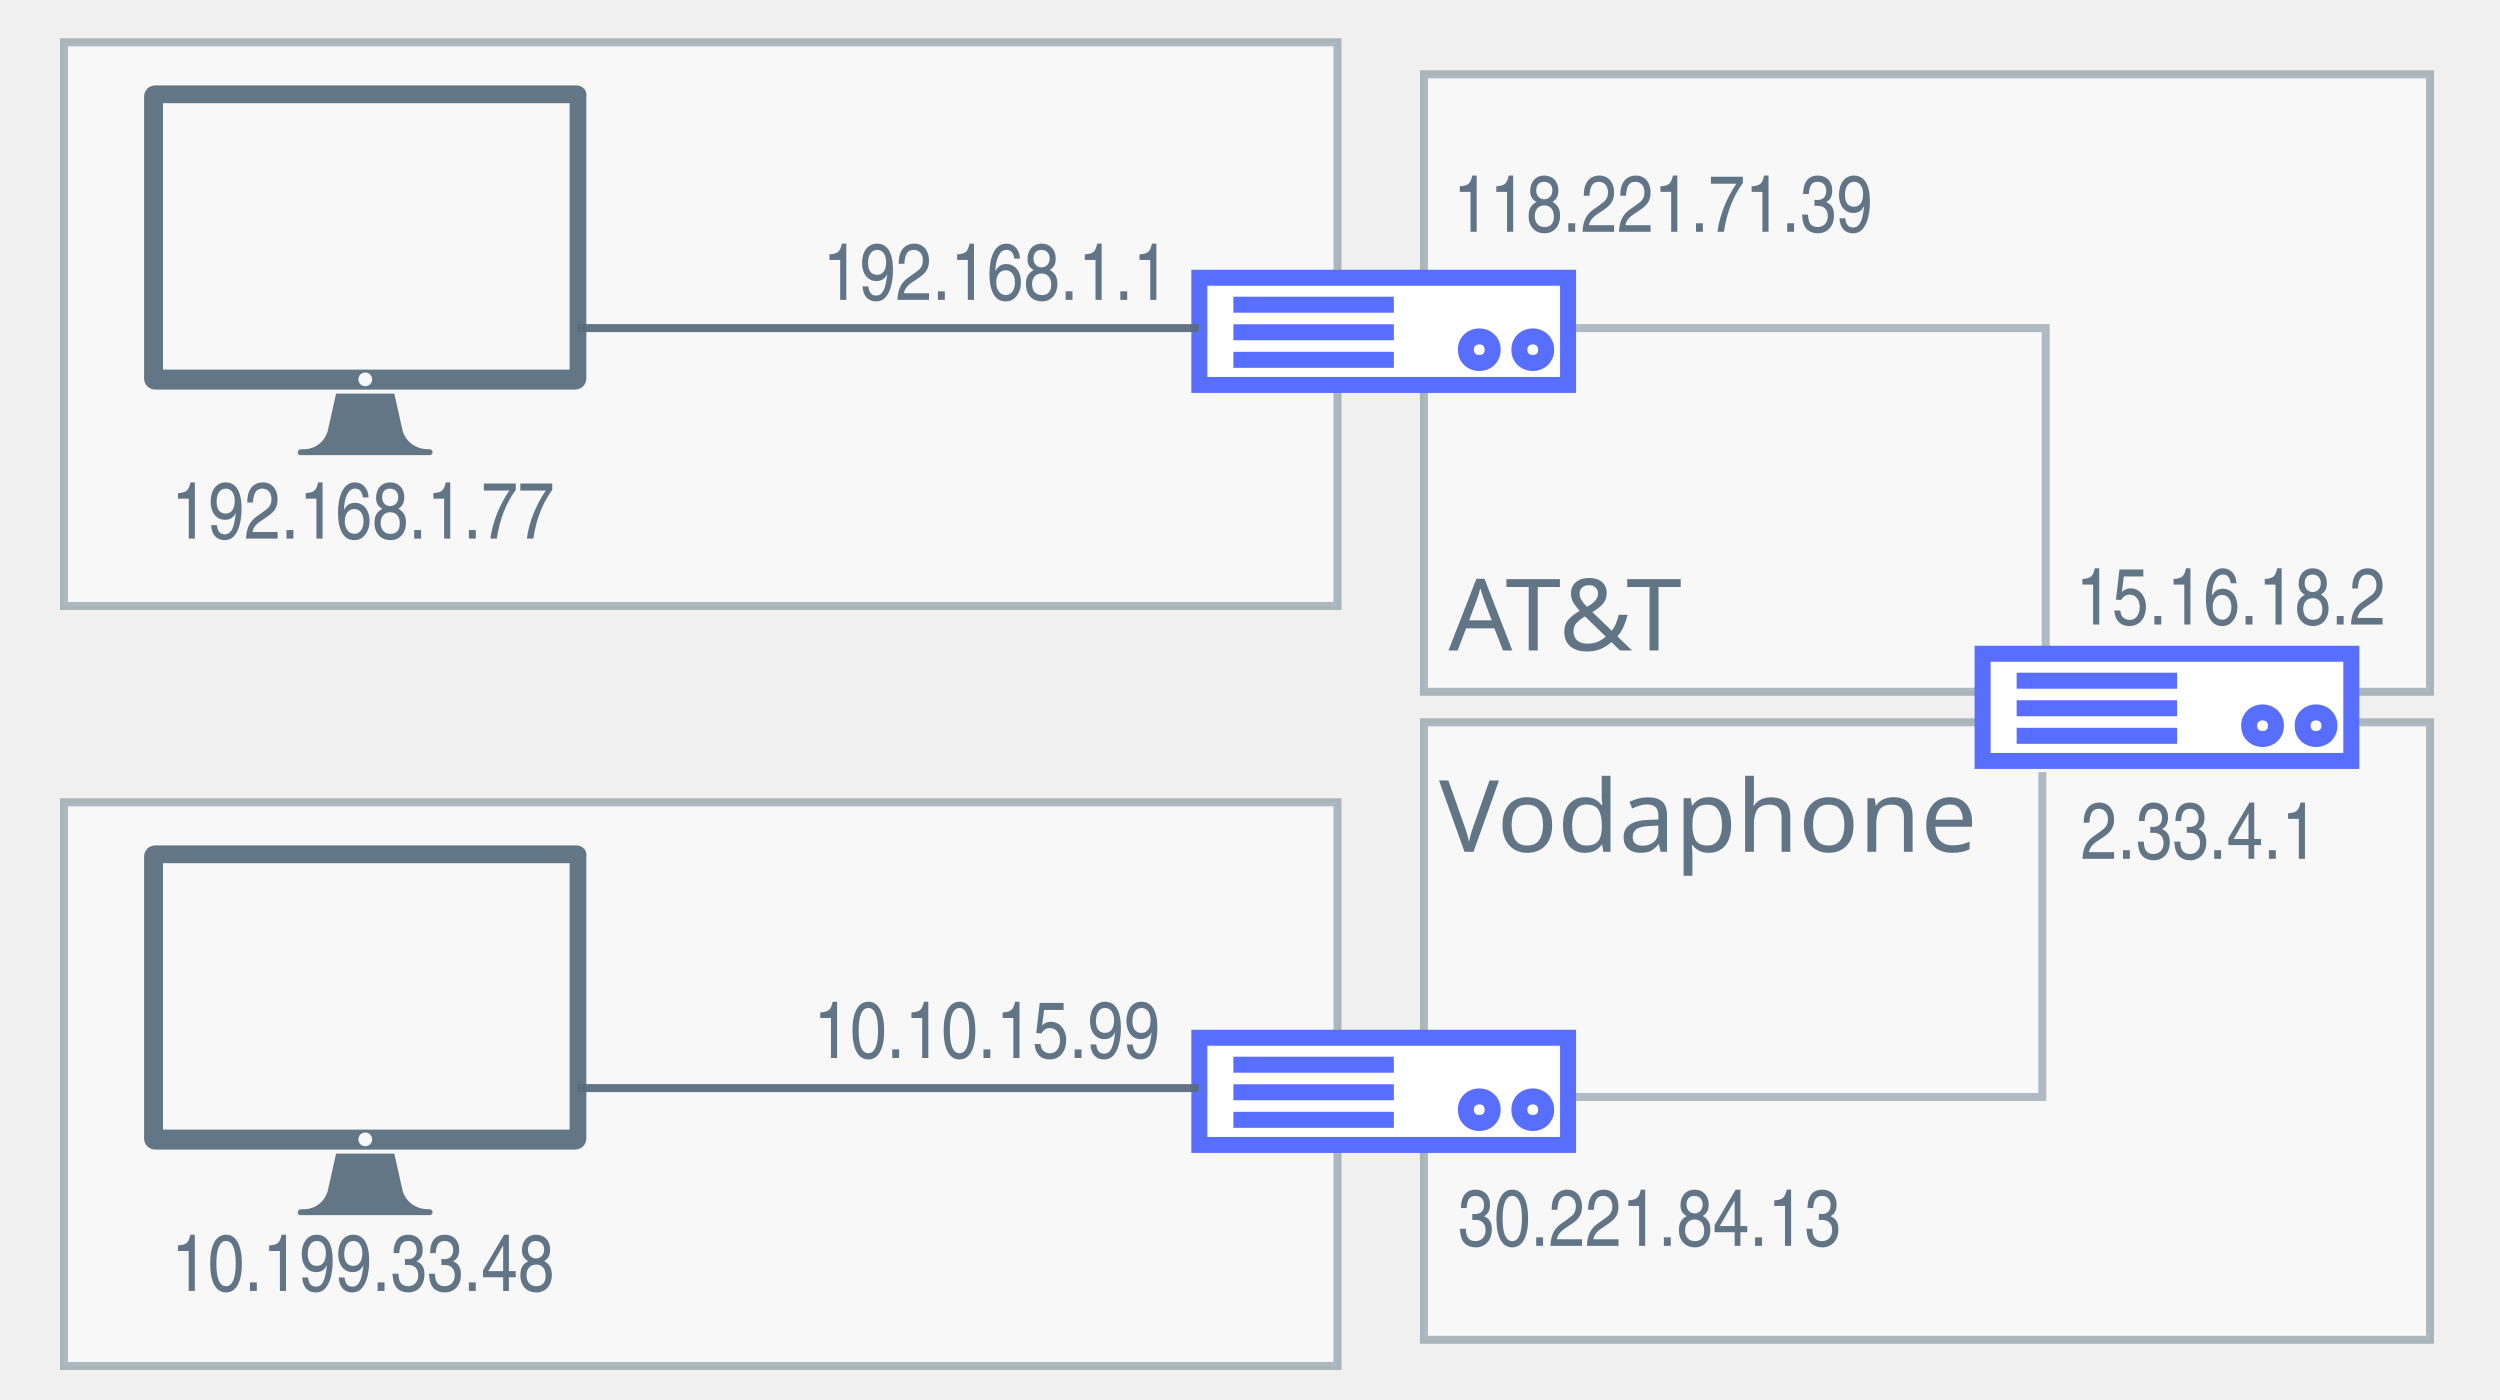
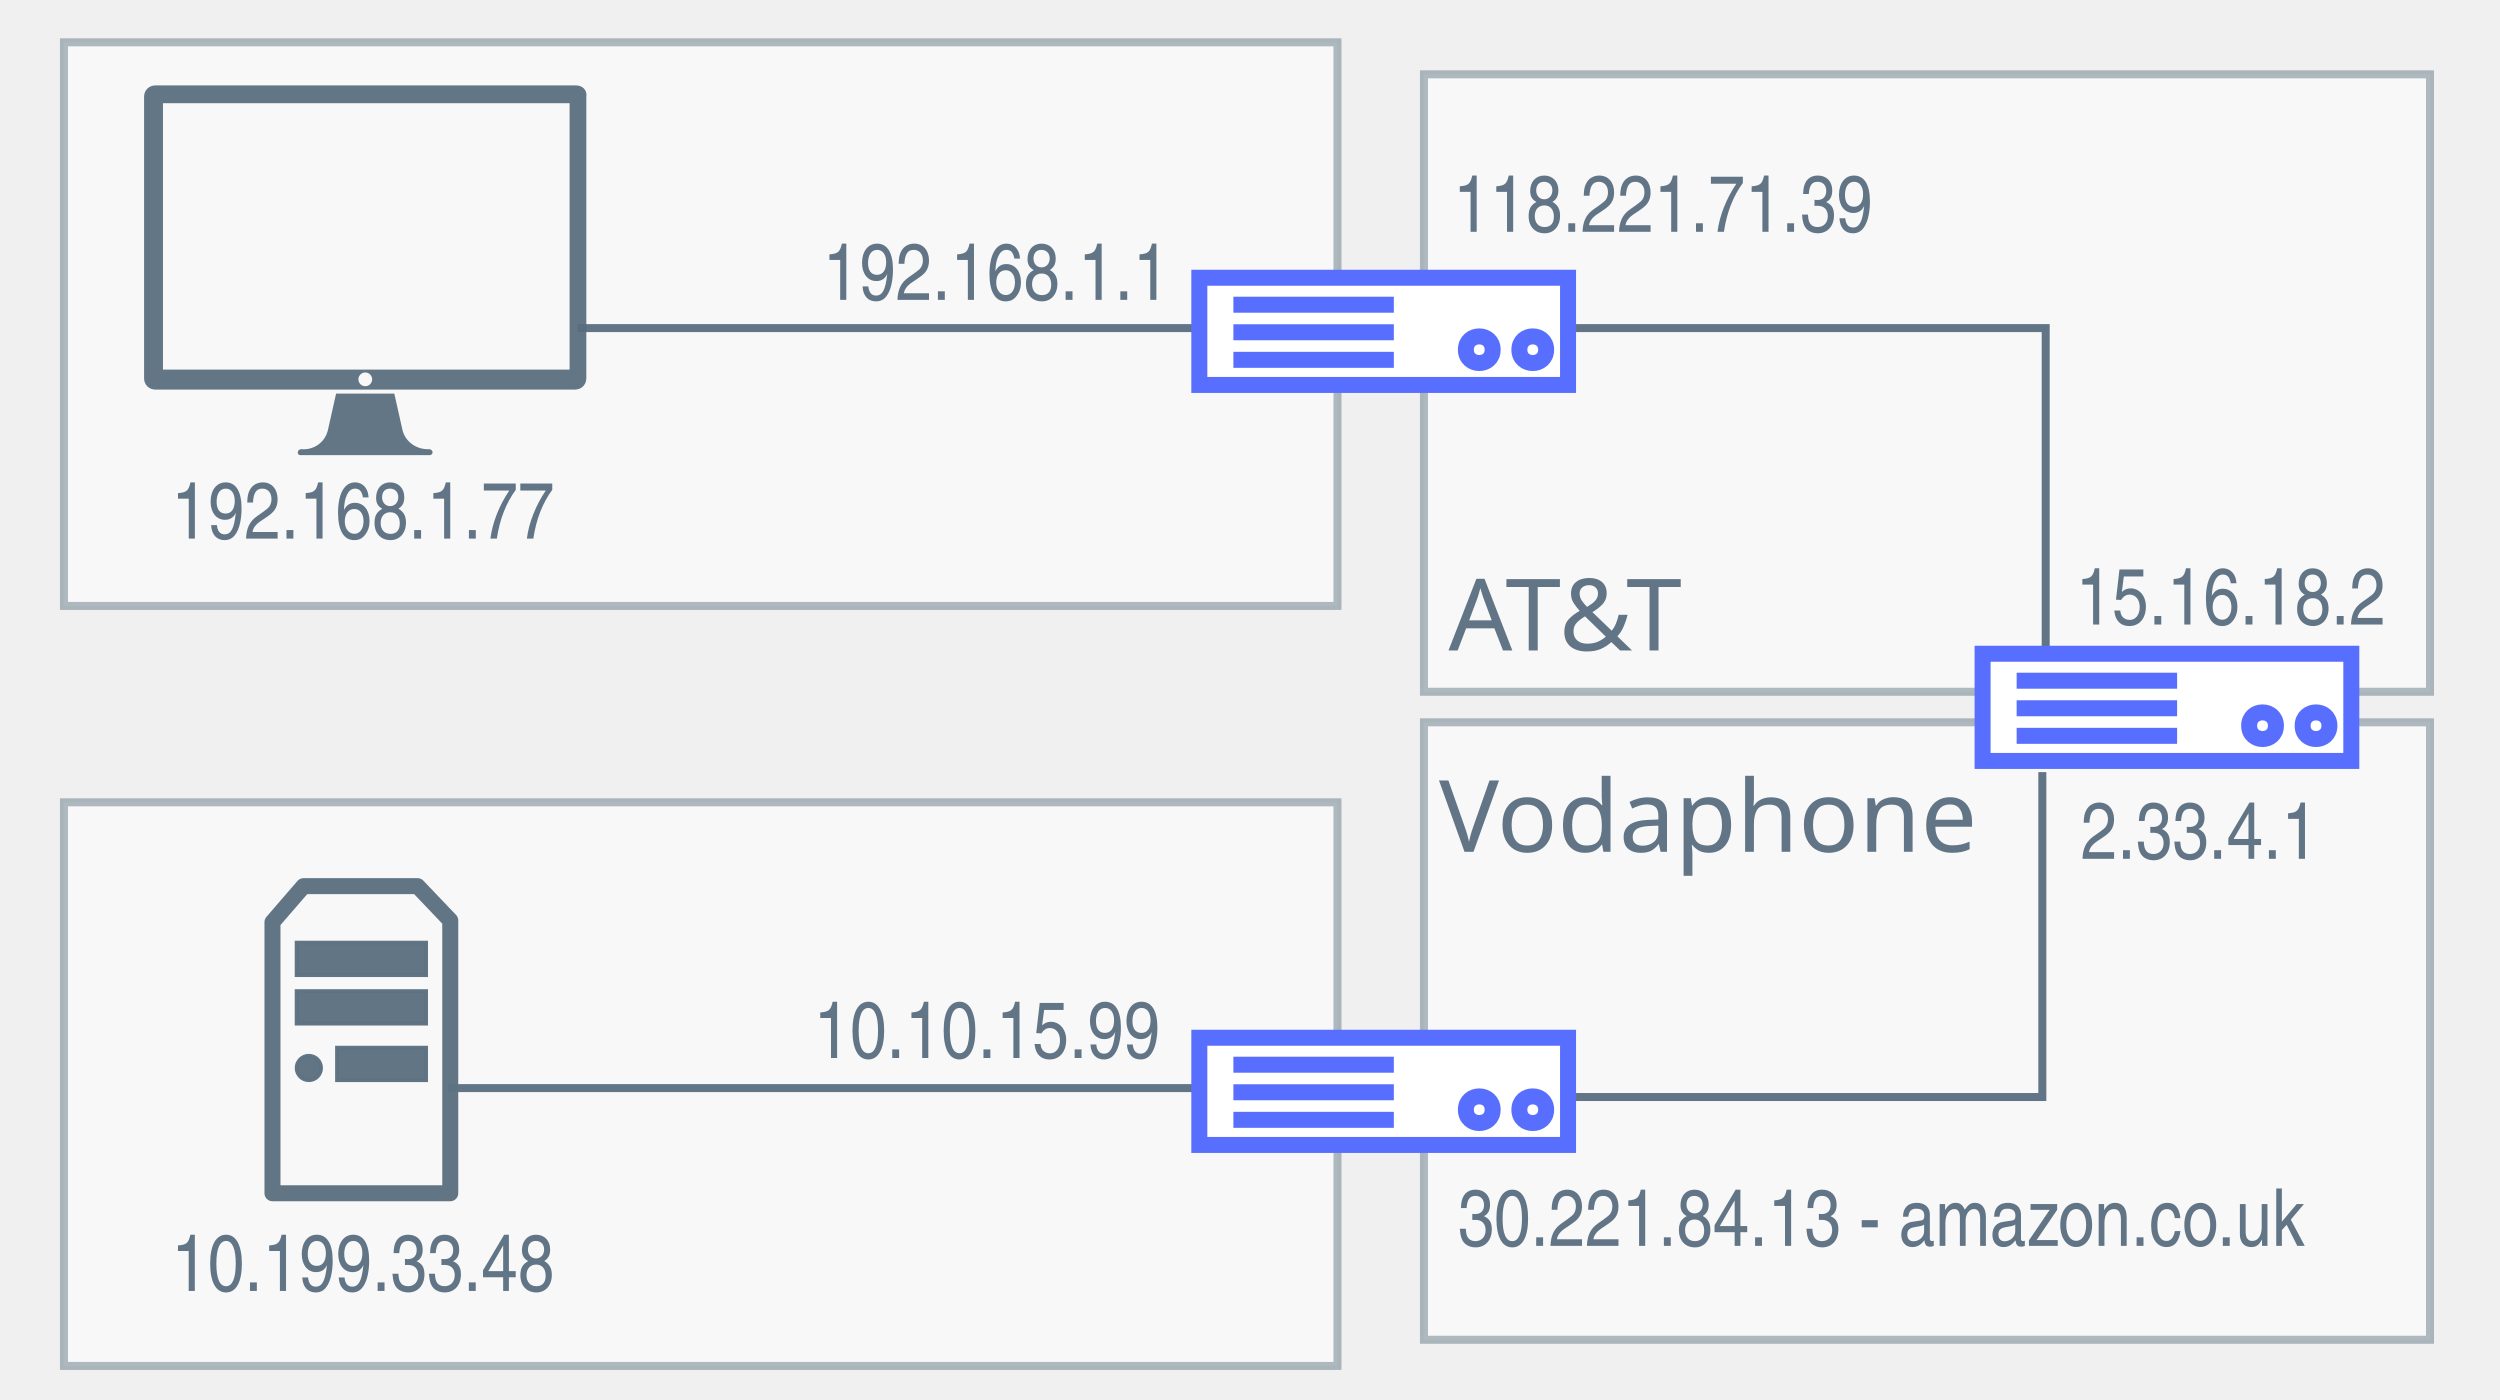
<svg xmlns="http://www.w3.org/2000/svg" width="625" height="350" viewBox="0 0 625 350" id="svg12163" version="1.1">
-   <defs id="defs12165" />
+   <defs id="defs12165">
+     <linearGradient id="linearGradient272">
+       <stop offset="0" style="stop-color:#474747;stop-opacity:0" id="stop273" />
+       <stop offset=".1" style="stop-color:#474747" id="stop275" />
+       <stop offset="0.9" style="stop-color:#474747" id="stop276" />
+       <stop offset="1" style="stop-color:#474747;stop-opacity:0" id="stop274" />
+     </linearGradient>
+   </defs>
  <g id="layer1" transform="translate(-1174.357,593.4261)">
-     <path id="path6304" d="m 1558.464,-319.169 126.477,0 0,-81.23" style="fill:none;fill-rule:evenodd;stroke:#586d7e;stroke-width:2;stroke-linecap:butt;stroke-linejoin:miter;stroke-miterlimit:4;stroke-dasharray:none;stroke-opacity:0.941" />
-     <path style="fill:none;fill-rule:evenodd;stroke:#586d7e;stroke-width:2;stroke-linecap:butt;stroke-linejoin:miter;stroke-miterlimit:4;stroke-dasharray:none;stroke-opacity:0.941" d="m 1558.462,-511.4 127.318,0 0,81.23" id="path6302" />
    <rect y="-574.844" x="1530.339" height="154.357" width="251.514" id="rect6230" style="fill:#ffffff;fill-opacity:0.502;stroke:#586e7f;stroke-width:2;stroke-miterlimit:4;stroke-dasharray:none;stroke-opacity:0.462" />
    <rect style="fill:#ffffff;fill-opacity:0.502;stroke:#586e7f;stroke-width:2;stroke-miterlimit:4;stroke-dasharray:none;stroke-opacity:0.462" id="rect6228" width="318.388" height="140.898" x="1190.339" y="-582.844" />
    <g transform="translate(-106.76,-387.857)" id="text4619" style="font-style:normal;font-weight:normal;font-size:45px;line-height:125%;font-family:sans-serif;letter-spacing:0px;word-spacing:0px;fill:#586e7f;fill-opacity:1;stroke:none;stroke-width:1px;stroke-linecap:butt;stroke-linejoin:miter;stroke-opacity:1" />
    <g id="g4491" transform="matrix(0.2285315,0,0,0.2285315,1128.964,-495.7909)" style="font-style:normal;font-weight:normal;font-size:medium;line-height:125%;font-family:sans-serif;letter-spacing:0px;word-spacing:0px;fill:#586e7f;fill-opacity:0.941;stroke:none;stroke-width:1px;stroke-linecap:butt;stroke-linejoin:miter;stroke-opacity:1">
      <path id="path4493" style="fill:#586e7f;fill-opacity:0.941" d="m 447.43,3.34 0,0.033 118.848,0 -8.85,39.527 c -2.95,13.569 -15.341,22.418 -28.91,21.238 l -0.59,0 c -1.77,0 -3.539,1.771 -3.539,3.539 0,1.771 1.181,2.951 2.359,2.951 l 0.59,0 50.147,0 11.801,0 17.699,0 11.209,0 50.736,0 0.59,0 c 1.181,-0.59 2.359,-1.772 2.359,-2.951 0,-1.77 -1.77,-3.539 -3.539,-3.539 l -0.59,0 c -13.569,0.59 -25.959,-8.259 -28.908,-21.238 l -8.852,-39.527 151.26,0 0,-0.033 -333.82,0 z M 368.637,-333.794 c -7.079,0 -12.389,5.309 -12.389,12.389 l 0,307.967 c 0,7.079 5.31,12.389 12.389,12.389 l 197.641,0 -0.006,0.029 63.725,0 -0.006,-0.029 197.641,0 c 7.08,0 12.391,-5.31 12.391,-12.389 l 0,-307.967 c 1.181,-7.08 -4.127,-12.389 -11.207,-12.389 l -460.178,0 z m 8.26,19.469 444.838,0 0,291.445 -0.59,0 -444.248,0 0,-291.445 z m 221.32,294.551 a 7.525,7.525 0 0 1 7.525,7.523 7.525,7.525 0 0 1 -7.525,7.525 7.525,7.525 0 0 1 -7.524,-7.525 7.525,7.525 0 0 1 7.524,-7.523 z" />
-     </g>
-     <g id="g6212" transform="translate(-3.88627,-16.82369)" style="fill:#ffffff;fill-opacity:1;stroke:#586eff;stroke-opacity:1">
-       <path style="fill:#ffffff;fill-opacity:1;fill-rule:evenodd;stroke:#586eff;stroke-width:4;stroke-miterlimit:10;stroke-dasharray:none;stroke-opacity:1" d="m 1478.075,-507.164 92.179,0 0,26.796 -92.179,0 z" id="path732" />
-       <path style="fill:#ffffff;fill-rule:evenodd;stroke:#586eff;stroke-width:4;stroke-miterlimit:10;stroke-dasharray:none;stroke-opacity:1;fill-opacity:1" d="m 1551.403,-489.173 c 0,4.441 -6.689,4.441 -6.689,0 0,-4.441 6.689,-4.441 6.689,0" id="path742" />
-       <path id="path4471" d="m 1564.777,-489.173 c 0,4.441 -6.689,4.441 -6.689,0 0,-4.441 6.689,-4.441 6.689,0" style="fill:#ffffff;fill-rule:evenodd;stroke:#586eff;stroke-width:4;stroke-miterlimit:10;stroke-dasharray:none;stroke-opacity:1;fill-opacity:1" />
-       <path id="path4473" d="m 1486.588,-500.426 40.115,0" style="fill:#ffffff;fill-opacity:1;fill-rule:evenodd;stroke:#586eff;stroke-width:4;stroke-miterlimit:10;stroke-dasharray:none;stroke-opacity:1" />
-       <path style="fill:#ffffff;fill-opacity:1;fill-rule:evenodd;stroke:#586eff;stroke-width:4;stroke-miterlimit:10;stroke-dasharray:none;stroke-opacity:1" d="m 1486.588,-486.645 40.115,0" id="path4475" />
-       <path id="path4477" d="m 1486.588,-493.535 40.115,0" style="fill:#ffffff;fill-opacity:1;fill-rule:evenodd;stroke:#586eff;stroke-width:4;stroke-miterlimit:10;stroke-dasharray:none;stroke-opacity:1" />
    </g>
    <path id="path6161" d="m 1474.037,-511.4 -155.251,0" style="fill:none;fill-rule:evenodd;stroke:#586d7e;stroke-width:2;stroke-linecap:butt;stroke-linejoin:miter;stroke-miterlimit:4;stroke-dasharray:none;stroke-opacity:0.941" />
    <text xml:space="preserve" style="font-style:normal;font-variant:normal;font-weight:normal;font-stretch:condensed;font-size:20px;line-height:125%;font-family:'Arial Narrow';-inkscape-font-specification:'Arial Narrow, Condensed';text-align:start;letter-spacing:0px;word-spacing:0px;writing-mode:lr-tb;text-anchor:start;fill:#586d7e;fill-opacity:0.941;stroke:none;stroke-width:1px;stroke-linecap:butt;stroke-linejoin:miter;stroke-opacity:1" x="1217.203" y="-458.769" id="text6220">
      <tspan id="tspan6222" x="1217.203" y="-458.769" style="font-style:normal;font-variant:normal;font-weight:normal;font-stretch:condensed;font-size:20px;line-height:125%;font-family:'Arial Narrow';-inkscape-font-specification:'Arial Narrow, Condensed';text-align:start;writing-mode:lr-tb;text-anchor:start">192.168.1.77</tspan>
    </text>
    <text id="text6224" y="-518.455" x="1380.058" style="font-style:normal;font-variant:normal;font-weight:normal;font-stretch:condensed;font-size:20px;line-height:125%;font-family:'Arial Narrow';-inkscape-font-specification:'Arial Narrow, Condensed';text-align:start;letter-spacing:0px;word-spacing:0px;writing-mode:lr-tb;text-anchor:start;fill:#586d7e;fill-opacity:0.941;stroke:none;stroke-width:1px;stroke-linecap:butt;stroke-linejoin:miter;stroke-opacity:1" xml:space="preserve">
      <tspan style="font-style:normal;font-variant:normal;font-weight:normal;font-stretch:condensed;font-size:20px;line-height:125%;font-family:'Arial Narrow';-inkscape-font-specification:'Arial Narrow, Condensed';text-align:start;writing-mode:lr-tb;text-anchor:start" y="-518.455" x="1380.058" id="tspan6226">192.168.1.1</tspan>
    </text>
    <rect style="fill:#ffffff;fill-opacity:0.502;stroke:#586e7f;stroke-width:2;stroke-miterlimit:4;stroke-dasharray:none;stroke-opacity:0.462" id="rect6248" width="251.514" height="154.357" x="1530.339" y="-412.844" />
-     <g style="fill:#ffffff;fill-opacity:1;stroke:#586eff;stroke-opacity:1" transform="translate(191.9316,77.17631)" id="g6232">
-       <path id="path6234" d="m 1478.075,-507.164 92.179,0 0,26.796 -92.179,0 z" style="fill:#ffffff;fill-opacity:1;fill-rule:evenodd;stroke:#586eff;stroke-width:4;stroke-miterlimit:10;stroke-dasharray:none;stroke-opacity:1" />
-       <path id="path6236" d="m 1551.403,-489.173 c 0,4.441 -6.689,4.441 -6.689,0 0,-4.441 6.689,-4.441 6.689,0" style="fill:#ffffff;fill-opacity:1;fill-rule:evenodd;stroke:#586eff;stroke-width:4;stroke-miterlimit:10;stroke-dasharray:none;stroke-opacity:1" />
-       <path style="fill:#ffffff;fill-opacity:1;fill-rule:evenodd;stroke:#586eff;stroke-width:4;stroke-miterlimit:10;stroke-dasharray:none;stroke-opacity:1" d="m 1564.777,-489.173 c 0,4.441 -6.689,4.441 -6.689,0 0,-4.441 6.689,-4.441 6.689,0" id="path6238" />
-       <path style="fill:#ffffff;fill-opacity:1;fill-rule:evenodd;stroke:#586eff;stroke-width:4;stroke-miterlimit:10;stroke-dasharray:none;stroke-opacity:1" d="m 1486.588,-500.426 40.115,0" id="path6240" />
-       <path id="path6242" d="m 1486.588,-486.645 40.115,0" style="fill:#ffffff;fill-opacity:1;fill-rule:evenodd;stroke:#586eff;stroke-width:4;stroke-miterlimit:10;stroke-dasharray:none;stroke-opacity:1" />
-       <path style="fill:#ffffff;fill-opacity:1;fill-rule:evenodd;stroke:#586eff;stroke-width:4;stroke-miterlimit:10;stroke-dasharray:none;stroke-opacity:1" d="m 1486.588,-493.535 40.115,0" id="path6244" />
-     </g>
    <text xml:space="preserve" style="font-style:normal;font-weight:normal;font-size:25px;line-height:125%;font-family:sans-serif;letter-spacing:0px;word-spacing:0px;fill:#586d7e;fill-opacity:0.941;stroke:none;stroke-width:1px;stroke-linecap:butt;stroke-linejoin:miter;stroke-opacity:1" x="1536.486" y="-430.804" id="text6250">
      <tspan id="tspan6252" x="1536.486" y="-430.804">AT&amp;T</tspan>
    </text>
    <text id="text6254" y="-380.465" x="1534.108" style="font-style:normal;font-weight:normal;font-size:25px;line-height:125%;font-family:sans-serif;letter-spacing:0px;word-spacing:0px;fill:#586d7e;fill-opacity:0.941;stroke:none;stroke-width:1px;stroke-linecap:butt;stroke-linejoin:miter;stroke-opacity:1" xml:space="preserve">
      <tspan y="-380.465" x="1534.108" id="tspan6256">Vodaphone</tspan>
    </text>
    <rect y="-392.844" x="1190.339" height="140.898" width="318.388" id="rect6272" style="fill:#ffffff;fill-opacity:0.502;stroke:#586e7f;stroke-width:2;stroke-miterlimit:4;stroke-dasharray:none;stroke-opacity:0.462" />
-     <g style="font-style:normal;font-weight:normal;font-size:medium;line-height:125%;font-family:sans-serif;letter-spacing:0px;word-spacing:0px;fill:#586e7f;fill-opacity:0.941;stroke:none;stroke-width:1px;stroke-linecap:butt;stroke-linejoin:miter;stroke-opacity:1" transform="matrix(0.2285315,0,0,0.2285315,1128.964,-305.7909)" id="g6274">
-       <path d="m 447.43,3.34 0,0.033 118.848,0 -8.85,39.527 c -2.95,13.569 -15.341,22.418 -28.91,21.238 l -0.59,0 c -1.77,0 -3.539,1.771 -3.539,3.539 0,1.771 1.181,2.951 2.359,2.951 l 0.59,0 50.147,0 11.801,0 17.699,0 11.209,0 50.736,0 0.59,0 c 1.181,-0.59 2.359,-1.772 2.359,-2.951 0,-1.77 -1.77,-3.539 -3.539,-3.539 l -0.59,0 c -13.569,0.59 -25.959,-8.259 -28.908,-21.238 l -8.852,-39.527 151.26,0 0,-0.033 -333.82,0 z M 368.637,-333.794 c -7.079,0 -12.389,5.309 -12.389,12.389 l 0,307.967 c 0,7.079 5.31,12.389 12.389,12.389 l 197.641,0 -0.006,0.029 63.725,0 -0.006,-0.029 197.641,0 c 7.08,0 12.391,-5.31 12.391,-12.389 l 0,-307.967 c 1.181,-7.08 -4.127,-12.389 -11.207,-12.389 l -460.178,0 z m 8.26,19.469 444.838,0 0,291.445 -0.59,0 -444.248,0 0,-291.445 z m 221.32,294.551 a 7.525,7.525 0 0 1 7.525,7.523 7.525,7.525 0 0 1 -7.525,7.525 7.525,7.525 0 0 1 -7.524,-7.525 7.525,7.525 0 0 1 7.524,-7.523 z" style="fill:#586e7f;fill-opacity:0.941" id="path6276" />
-     </g>
-     <g style="fill:#ffffff;fill-opacity:1;stroke:#586eff;stroke-opacity:1" transform="translate(-3.88627,173.1763)" id="g6278">
-       <path id="path6280" d="m 1478.075,-507.164 92.179,0 0,26.796 -92.179,0 z" style="fill:#ffffff;fill-opacity:1;fill-rule:evenodd;stroke:#586eff;stroke-width:4;stroke-miterlimit:10;stroke-dasharray:none;stroke-opacity:1" />
-       <path id="path6282" d="m 1551.403,-489.173 c 0,4.441 -6.689,4.441 -6.689,0 0,-4.441 6.689,-4.441 6.689,0" style="fill:#ffffff;fill-opacity:1;fill-rule:evenodd;stroke:#586eff;stroke-width:4;stroke-miterlimit:10;stroke-dasharray:none;stroke-opacity:1" />
-       <path style="fill:#ffffff;fill-opacity:1;fill-rule:evenodd;stroke:#586eff;stroke-width:4;stroke-miterlimit:10;stroke-dasharray:none;stroke-opacity:1" d="m 1564.777,-489.173 c 0,4.441 -6.689,4.441 -6.689,0 0,-4.441 6.689,-4.441 6.689,0" id="path6284" />
-       <path style="fill:#ffffff;fill-opacity:1;fill-rule:evenodd;stroke:#586eff;stroke-width:4;stroke-miterlimit:10;stroke-dasharray:none;stroke-opacity:1" d="m 1486.588,-500.426 40.115,0" id="path6286" />
-       <path id="path6288" d="m 1486.588,-486.645 40.115,0" style="fill:#ffffff;fill-opacity:1;fill-rule:evenodd;stroke:#586eff;stroke-width:4;stroke-miterlimit:10;stroke-dasharray:none;stroke-opacity:1" />
-       <path style="fill:#ffffff;fill-opacity:1;fill-rule:evenodd;stroke:#586eff;stroke-width:4;stroke-miterlimit:10;stroke-dasharray:none;stroke-opacity:1" d="m 1486.588,-493.535 40.115,0" id="path6290" />
-     </g>
-     <path style="fill:none;fill-rule:evenodd;stroke:#586d7e;stroke-width:2;stroke-linecap:butt;stroke-linejoin:miter;stroke-miterlimit:4;stroke-dasharray:none;stroke-opacity:0.941" d="m 1474.037,-321.4 -155.251,0" id="path6292" />
+     <path style="fill:none;fill-rule:evenodd;stroke:#586d7e;stroke-width:2;stroke-linecap:butt;stroke-linejoin:miter;stroke-miterlimit:4;stroke-dasharray:none;stroke-opacity:0.941" d="m 1474.037,-321.4 -187.579,0" id="path6292" />
    <text id="text6294" y="-270.685" x="1217.189" style="font-style:normal;font-variant:normal;font-weight:normal;font-stretch:condensed;font-size:20px;line-height:125%;font-family:'Arial Narrow';-inkscape-font-specification:'Arial Narrow, Condensed';text-align:start;letter-spacing:0px;word-spacing:0px;writing-mode:lr-tb;text-anchor:start;fill:#586d7e;fill-opacity:0.941;stroke:none;stroke-width:1px;stroke-linecap:butt;stroke-linejoin:miter;stroke-opacity:1" xml:space="preserve">
      <tspan style="font-style:normal;font-variant:normal;font-weight:normal;font-stretch:condensed;font-size:20px;line-height:125%;font-family:'Arial Narrow';-inkscape-font-specification:'Arial Narrow, Condensed';text-align:start;writing-mode:lr-tb;text-anchor:start" y="-270.685" x="1217.189" id="tspan6296">10.199.33.48</tspan>
    </text>
    <text xml:space="preserve" style="font-style:normal;font-variant:normal;font-weight:normal;font-stretch:condensed;font-size:20px;line-height:125%;font-family:'Arial Narrow';-inkscape-font-specification:'Arial Narrow, Condensed';text-align:start;letter-spacing:0px;word-spacing:0px;writing-mode:lr-tb;text-anchor:start;fill:#586d7e;fill-opacity:0.941;stroke:none;stroke-width:1px;stroke-linecap:butt;stroke-linejoin:miter;stroke-opacity:1" x="1377.763" y="-328.934" id="text6298">
      <tspan id="tspan6300" x="1377.763" y="-328.934" style="font-style:normal;font-variant:normal;font-weight:normal;font-stretch:condensed;font-size:20px;line-height:125%;font-family:'Arial Narrow';-inkscape-font-specification:'Arial Narrow, Condensed';text-align:start;writing-mode:lr-tb;text-anchor:start">10.10.15.99</tspan>
    </text>
    <text id="text6306" y="-281.954" x="1538.745" style="font-style:normal;font-variant:normal;font-weight:normal;font-stretch:condensed;font-size:20px;line-height:125%;font-family:'Arial Narrow';-inkscape-font-specification:'Arial Narrow, Condensed';text-align:start;letter-spacing:0px;word-spacing:0px;writing-mode:lr-tb;text-anchor:start;fill:#586d7e;fill-opacity:0.941;stroke:none;stroke-width:1px;stroke-linecap:butt;stroke-linejoin:miter;stroke-opacity:1" xml:space="preserve">
-       <tspan style="font-style:normal;font-variant:normal;font-weight:normal;font-stretch:condensed;font-size:20px;line-height:125%;font-family:'Arial Narrow';-inkscape-font-specification:'Arial Narrow, Condensed';text-align:start;writing-mode:lr-tb;text-anchor:start" y="-281.954" x="1538.745" id="tspan6308">30.221.84.13</tspan>
+       <tspan style="font-style:normal;font-variant:normal;font-weight:normal;font-stretch:condensed;font-size:20px;line-height:125%;font-family:'Arial Narrow';-inkscape-font-specification:'Arial Narrow, Condensed';text-align:start;writing-mode:lr-tb;text-anchor:start" y="-281.954" x="1538.745" id="tspan6308">30.221.84.13 - amazon.co.uk</tspan>
    </text>
    <text xml:space="preserve" style="font-style:normal;font-variant:normal;font-weight:normal;font-stretch:condensed;font-size:20px;line-height:125%;font-family:'Arial Narrow';-inkscape-font-specification:'Arial Narrow, Condensed';text-align:start;letter-spacing:0px;word-spacing:0px;writing-mode:lr-tb;text-anchor:start;fill:#586d7e;fill-opacity:0.941;stroke:none;stroke-width:1px;stroke-linecap:butt;stroke-linejoin:miter;stroke-opacity:1" x="1537.651" y="-535.475" id="text6310">
      <tspan id="tspan6312" x="1537.651" y="-535.475" style="font-style:normal;font-variant:normal;font-weight:normal;font-stretch:condensed;font-size:20px;line-height:125%;font-family:'Arial Narrow';-inkscape-font-specification:'Arial Narrow, Condensed';text-align:start;writing-mode:lr-tb;text-anchor:start">118.221.71.39</tspan>
    </text>
    <text id="text6314" y="-437.29" x="1693.29" style="font-style:normal;font-variant:normal;font-weight:normal;font-stretch:condensed;font-size:20px;line-height:125%;font-family:'Arial Narrow';-inkscape-font-specification:'Arial Narrow, Condensed';text-align:start;letter-spacing:0px;word-spacing:0px;writing-mode:lr-tb;text-anchor:start;fill:#586d7e;fill-opacity:0.941;stroke:none;stroke-width:1px;stroke-linecap:butt;stroke-linejoin:miter;stroke-opacity:1" xml:space="preserve">
      <tspan style="font-style:normal;font-variant:normal;font-weight:normal;font-stretch:condensed;font-size:20px;line-height:125%;font-family:'Arial Narrow';-inkscape-font-specification:'Arial Narrow, Condensed';text-align:start;writing-mode:lr-tb;text-anchor:start" y="-437.29" x="1693.29" id="tspan6316">15.16.18.2</tspan>
    </text>
    <text xml:space="preserve" style="font-style:normal;font-variant:normal;font-weight:normal;font-stretch:condensed;font-size:20px;line-height:125%;font-family:'Arial Narrow';-inkscape-font-specification:'Arial Narrow, Condensed';text-align:start;letter-spacing:0px;word-spacing:0px;writing-mode:lr-tb;text-anchor:start;fill:#586d7e;fill-opacity:0.941;stroke:none;stroke-width:1px;stroke-linecap:butt;stroke-linejoin:miter;stroke-opacity:1" x="1694.561" y="-378.728" id="text6318">
      <tspan id="tspan6320" x="1694.561" y="-378.728" style="font-style:normal;font-variant:normal;font-weight:normal;font-stretch:condensed;font-size:20px;line-height:125%;font-family:'Arial Narrow';-inkscape-font-specification:'Arial Narrow, Condensed';text-align:start;writing-mode:lr-tb;text-anchor:start">2.33.4.1</tspan>
    </text>
+     <g id="g6946" transform="translate(238.8617,38.91231)">
+       <path id="path3626" style="fill:none;fill-rule:evenodd;stroke:#5e7283;stroke-width:4;stroke-linecap:round;stroke-linejoin:round;stroke-miterlimit:4;stroke-dasharray:none;stroke-opacity:0.973" d="m 1003.614,-401.817 0,67.789 44.446,0 0,-68.198 -8.178,-8.576 -28.5,0 -7.767,8.984 z" />
+       <rect id="rect4398" style="color:#000000;fill:#5e7283;fill-opacity:0.973;fill-rule:evenodd;stroke:#5e7283;stroke-width:1;stroke-opacity:0.973" height="8.081" width="22.223" y="-370.396" x="1019.775" />
+       <rect id="rect4430" style="color:#000000;fill:#5e7283;fill-opacity:0.973;fill-rule:evenodd;stroke:#5e7283;stroke-width:1;stroke-opacity:0.973" height="8.081" width="32.324" y="-384.538" x="1009.673" />
+       <rect id="rect4436" style="color:#000000;fill:#5e7283;fill-opacity:0.973;fill-rule:evenodd;stroke:#5e7283;stroke-width:1;stroke-opacity:0.973" height="8.081" width="32.324" y="-396.66" x="1009.673" />
+       <ellipse ry="3.031" rx="3.031" style="color:#000000;fill:#5e7283;fill-opacity:0.973;fill-rule:evenodd;stroke:#5e7283;stroke-width:1;stroke-opacity:0.973" id="path4396" cx="1012.706" cy="-365.344" />
+     </g>
+     <path id="path6304" d="m 1558.464,-319.169 126.477,0 0,-81.23" style="fill:none;fill-rule:evenodd;stroke:#586d7e;stroke-width:2;stroke-linecap:butt;stroke-linejoin:miter;stroke-miterlimit:4;stroke-dasharray:none;stroke-opacity:0.941" />
+     <path style="fill:none;fill-rule:evenodd;stroke:#586d7e;stroke-width:2;stroke-linecap:butt;stroke-linejoin:miter;stroke-miterlimit:4;stroke-dasharray:none;stroke-opacity:0.941" d="m 1558.462,-511.4 127.318,0 0,81.23" id="path6302" />
+     <g id="g6212" transform="translate(-3.88627,-16.82369)" style="fill:#ffffff;fill-opacity:1;stroke:#586eff;stroke-opacity:1">
+       <path style="fill:#ffffff;fill-opacity:1;fill-rule:evenodd;stroke:#586eff;stroke-width:4;stroke-miterlimit:10;stroke-dasharray:none;stroke-opacity:1" d="m 1478.075,-507.164 92.179,0 0,26.796 -92.179,0 z" id="path732" />
+       <path style="fill:#ffffff;fill-rule:evenodd;stroke:#586eff;stroke-width:4;stroke-miterlimit:10;stroke-dasharray:none;stroke-opacity:1;fill-opacity:1" d="m 1551.403,-489.173 c 0,4.441 -6.689,4.441 -6.689,0 0,-4.441 6.689,-4.441 6.689,0" id="path742" />
+       <path id="path4471" d="m 1564.777,-489.173 c 0,4.441 -6.689,4.441 -6.689,0 0,-4.441 6.689,-4.441 6.689,0" style="fill:#ffffff;fill-rule:evenodd;stroke:#586eff;stroke-width:4;stroke-miterlimit:10;stroke-dasharray:none;stroke-opacity:1;fill-opacity:1" />
+       <path id="path4473" d="m 1486.588,-500.426 40.115,0" style="fill:#ffffff;fill-opacity:1;fill-rule:evenodd;stroke:#586eff;stroke-width:4;stroke-miterlimit:10;stroke-dasharray:none;stroke-opacity:1" />
+       <path style="fill:#ffffff;fill-opacity:1;fill-rule:evenodd;stroke:#586eff;stroke-width:4;stroke-miterlimit:10;stroke-dasharray:none;stroke-opacity:1" d="m 1486.588,-486.645 40.115,0" id="path4475" />
+       <path id="path4477" d="m 1486.588,-493.535 40.115,0" style="fill:#ffffff;fill-opacity:1;fill-rule:evenodd;stroke:#586eff;stroke-width:4;stroke-miterlimit:10;stroke-dasharray:none;stroke-opacity:1" />
+     </g>
+     <g style="fill:#ffffff;fill-opacity:1;stroke:#586eff;stroke-opacity:1" transform="translate(191.9316,77.17631)" id="g6232">
+       <path id="path6234" d="m 1478.075,-507.164 92.179,0 0,26.796 -92.179,0 z" style="fill:#ffffff;fill-opacity:1;fill-rule:evenodd;stroke:#586eff;stroke-width:4;stroke-miterlimit:10;stroke-dasharray:none;stroke-opacity:1" />
+       <path id="path6236" d="m 1551.403,-489.173 c 0,4.441 -6.689,4.441 -6.689,0 0,-4.441 6.689,-4.441 6.689,0" style="fill:#ffffff;fill-opacity:1;fill-rule:evenodd;stroke:#586eff;stroke-width:4;stroke-miterlimit:10;stroke-dasharray:none;stroke-opacity:1" />
+       <path style="fill:#ffffff;fill-opacity:1;fill-rule:evenodd;stroke:#586eff;stroke-width:4;stroke-miterlimit:10;stroke-dasharray:none;stroke-opacity:1" d="m 1564.777,-489.173 c 0,4.441 -6.689,4.441 -6.689,0 0,-4.441 6.689,-4.441 6.689,0" id="path6238" />
+       <path style="fill:#ffffff;fill-opacity:1;fill-rule:evenodd;stroke:#586eff;stroke-width:4;stroke-miterlimit:10;stroke-dasharray:none;stroke-opacity:1" d="m 1486.588,-500.426 40.115,0" id="path6240" />
+       <path id="path6242" d="m 1486.588,-486.645 40.115,0" style="fill:#ffffff;fill-opacity:1;fill-rule:evenodd;stroke:#586eff;stroke-width:4;stroke-miterlimit:10;stroke-dasharray:none;stroke-opacity:1" />
+       <path style="fill:#ffffff;fill-opacity:1;fill-rule:evenodd;stroke:#586eff;stroke-width:4;stroke-miterlimit:10;stroke-dasharray:none;stroke-opacity:1" d="m 1486.588,-493.535 40.115,0" id="path6244" />
+     </g>
+     <g style="fill:#ffffff;fill-opacity:1;stroke:#586eff;stroke-opacity:1" transform="translate(-3.88627,173.1763)" id="g6278">
+       <path id="path6280" d="m 1478.075,-507.164 92.179,0 0,26.796 -92.179,0 z" style="fill:#ffffff;fill-opacity:1;fill-rule:evenodd;stroke:#586eff;stroke-width:4;stroke-miterlimit:10;stroke-dasharray:none;stroke-opacity:1" />
+       <path id="path6282" d="m 1551.403,-489.173 c 0,4.441 -6.689,4.441 -6.689,0 0,-4.441 6.689,-4.441 6.689,0" style="fill:#ffffff;fill-opacity:1;fill-rule:evenodd;stroke:#586eff;stroke-width:4;stroke-miterlimit:10;stroke-dasharray:none;stroke-opacity:1" />
+       <path style="fill:#ffffff;fill-opacity:1;fill-rule:evenodd;stroke:#586eff;stroke-width:4;stroke-miterlimit:10;stroke-dasharray:none;stroke-opacity:1" d="m 1564.777,-489.173 c 0,4.441 -6.689,4.441 -6.689,0 0,-4.441 6.689,-4.441 6.689,0" id="path6284" />
+       <path style="fill:#ffffff;fill-opacity:1;fill-rule:evenodd;stroke:#586eff;stroke-width:4;stroke-miterlimit:10;stroke-dasharray:none;stroke-opacity:1" d="m 1486.588,-500.426 40.115,0" id="path6286" />
+       <path id="path6288" d="m 1486.588,-486.645 40.115,0" style="fill:#ffffff;fill-opacity:1;fill-rule:evenodd;stroke:#586eff;stroke-width:4;stroke-miterlimit:10;stroke-dasharray:none;stroke-opacity:1" />
+       <path style="fill:#ffffff;fill-opacity:1;fill-rule:evenodd;stroke:#586eff;stroke-width:4;stroke-miterlimit:10;stroke-dasharray:none;stroke-opacity:1" d="m 1486.588,-493.535 40.115,0" id="path6290" />
+     </g>
  </g>
</svg>
